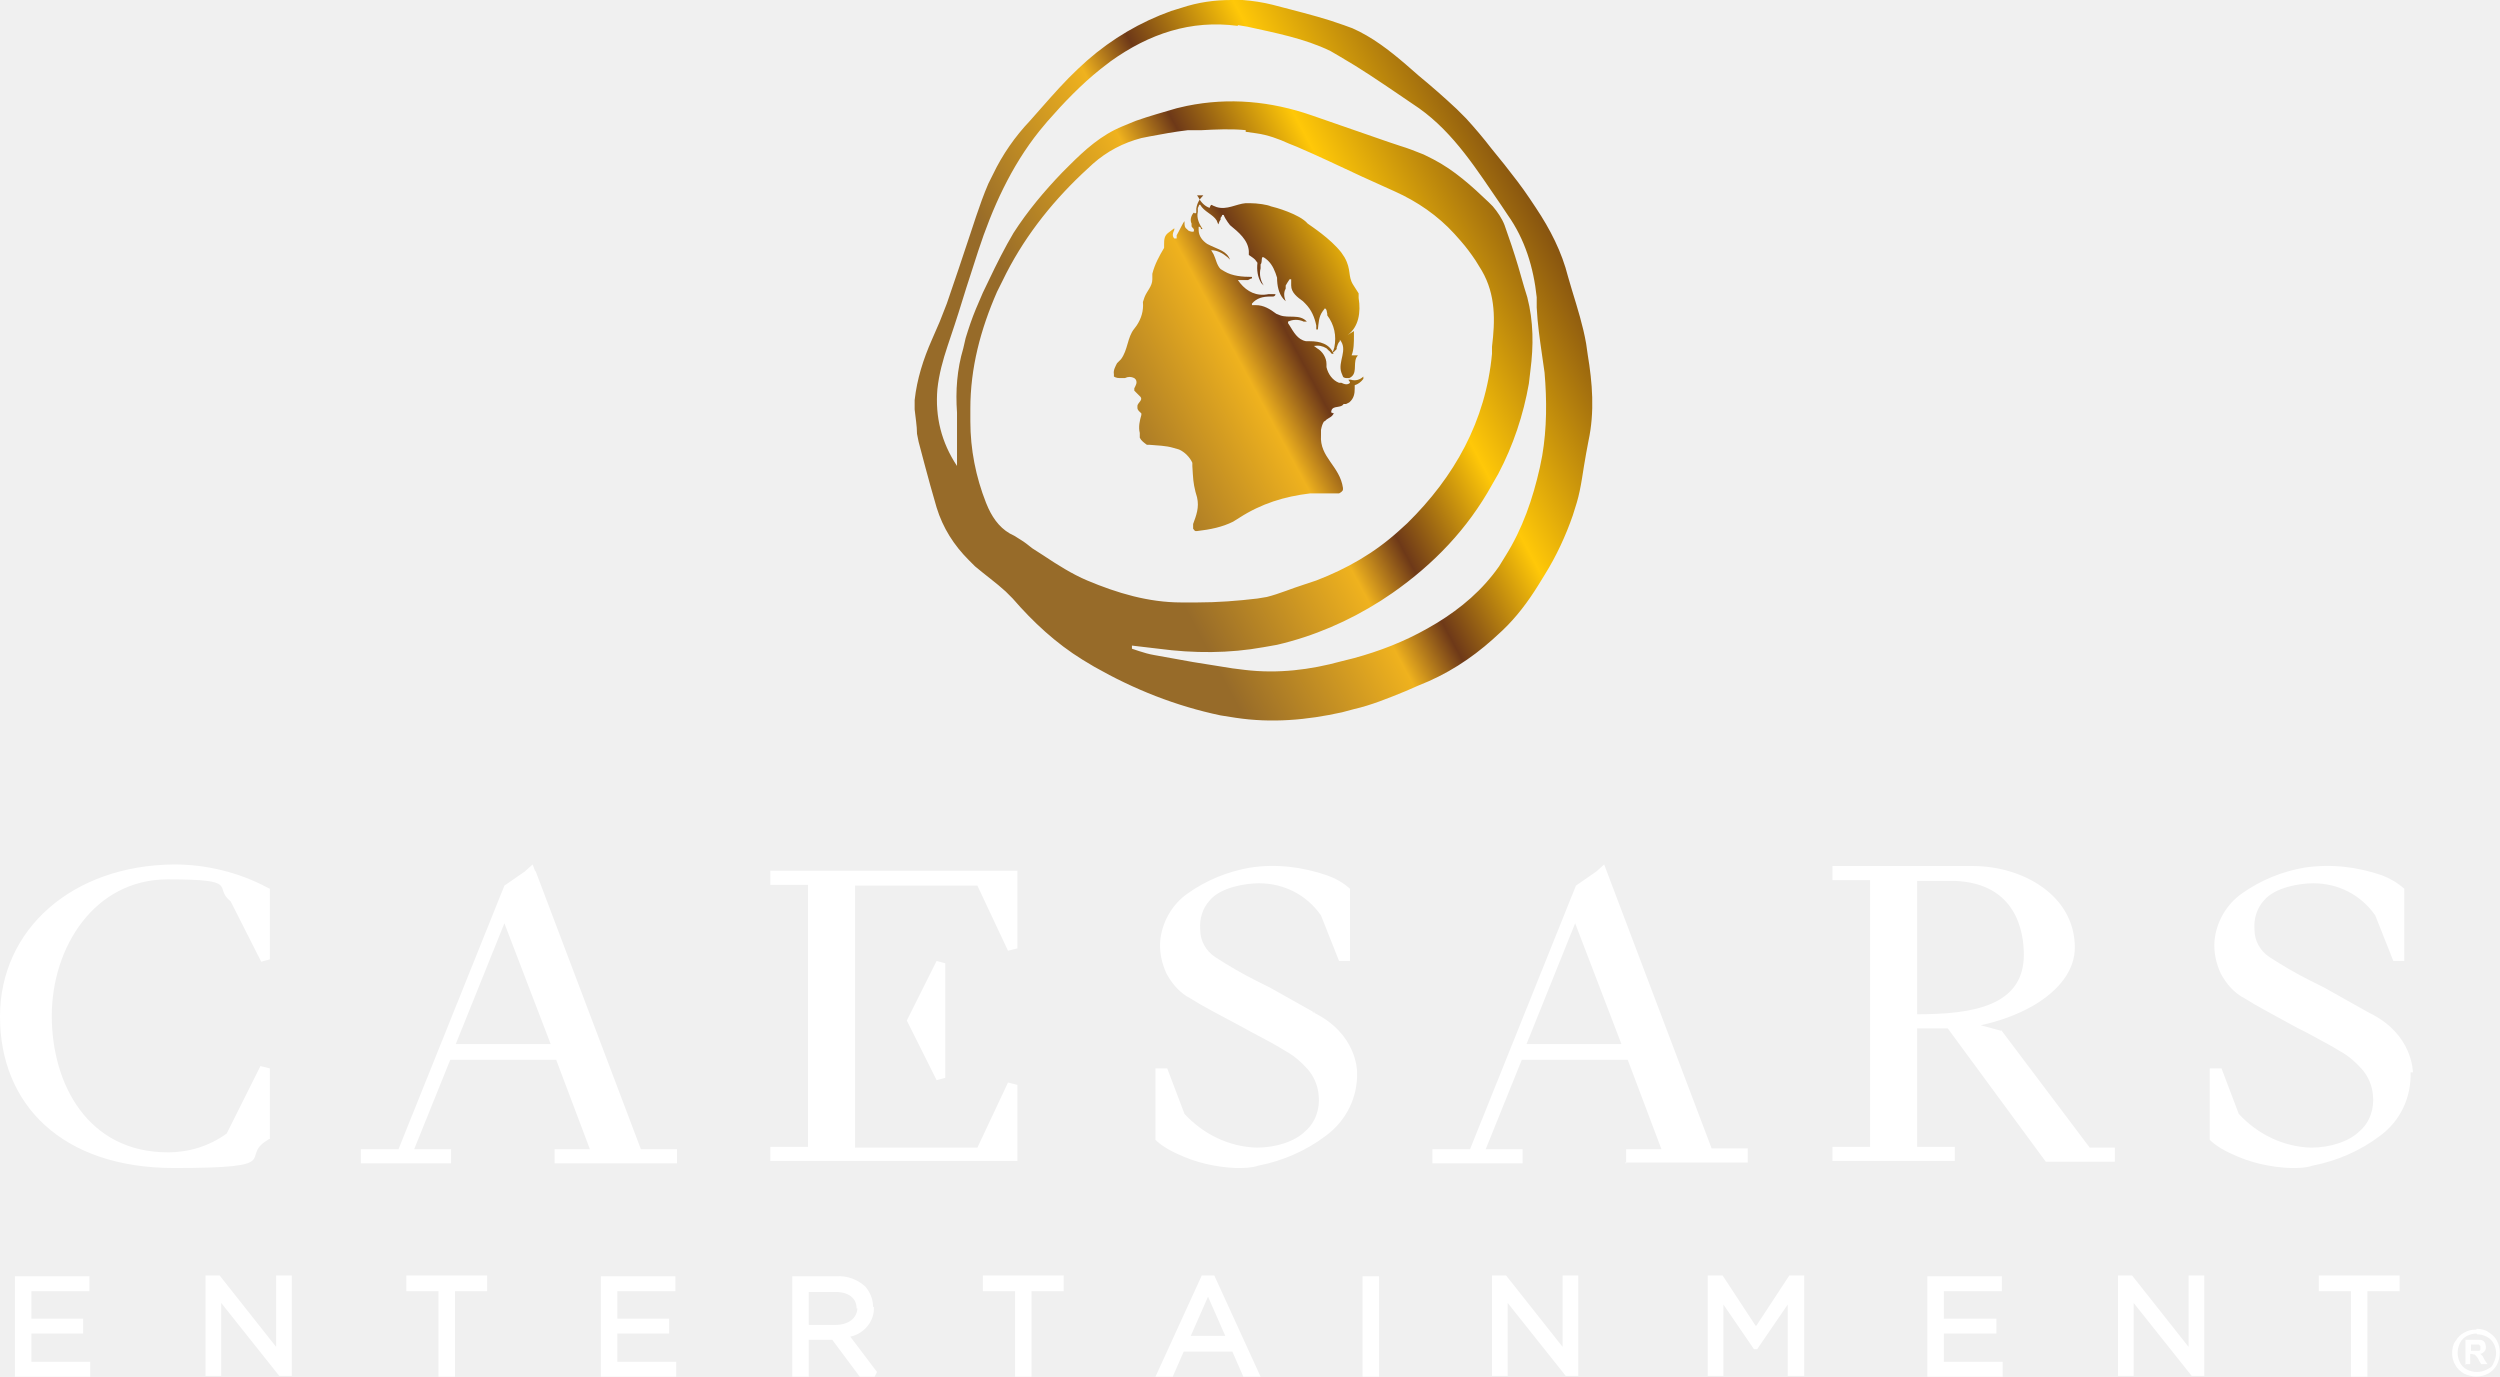
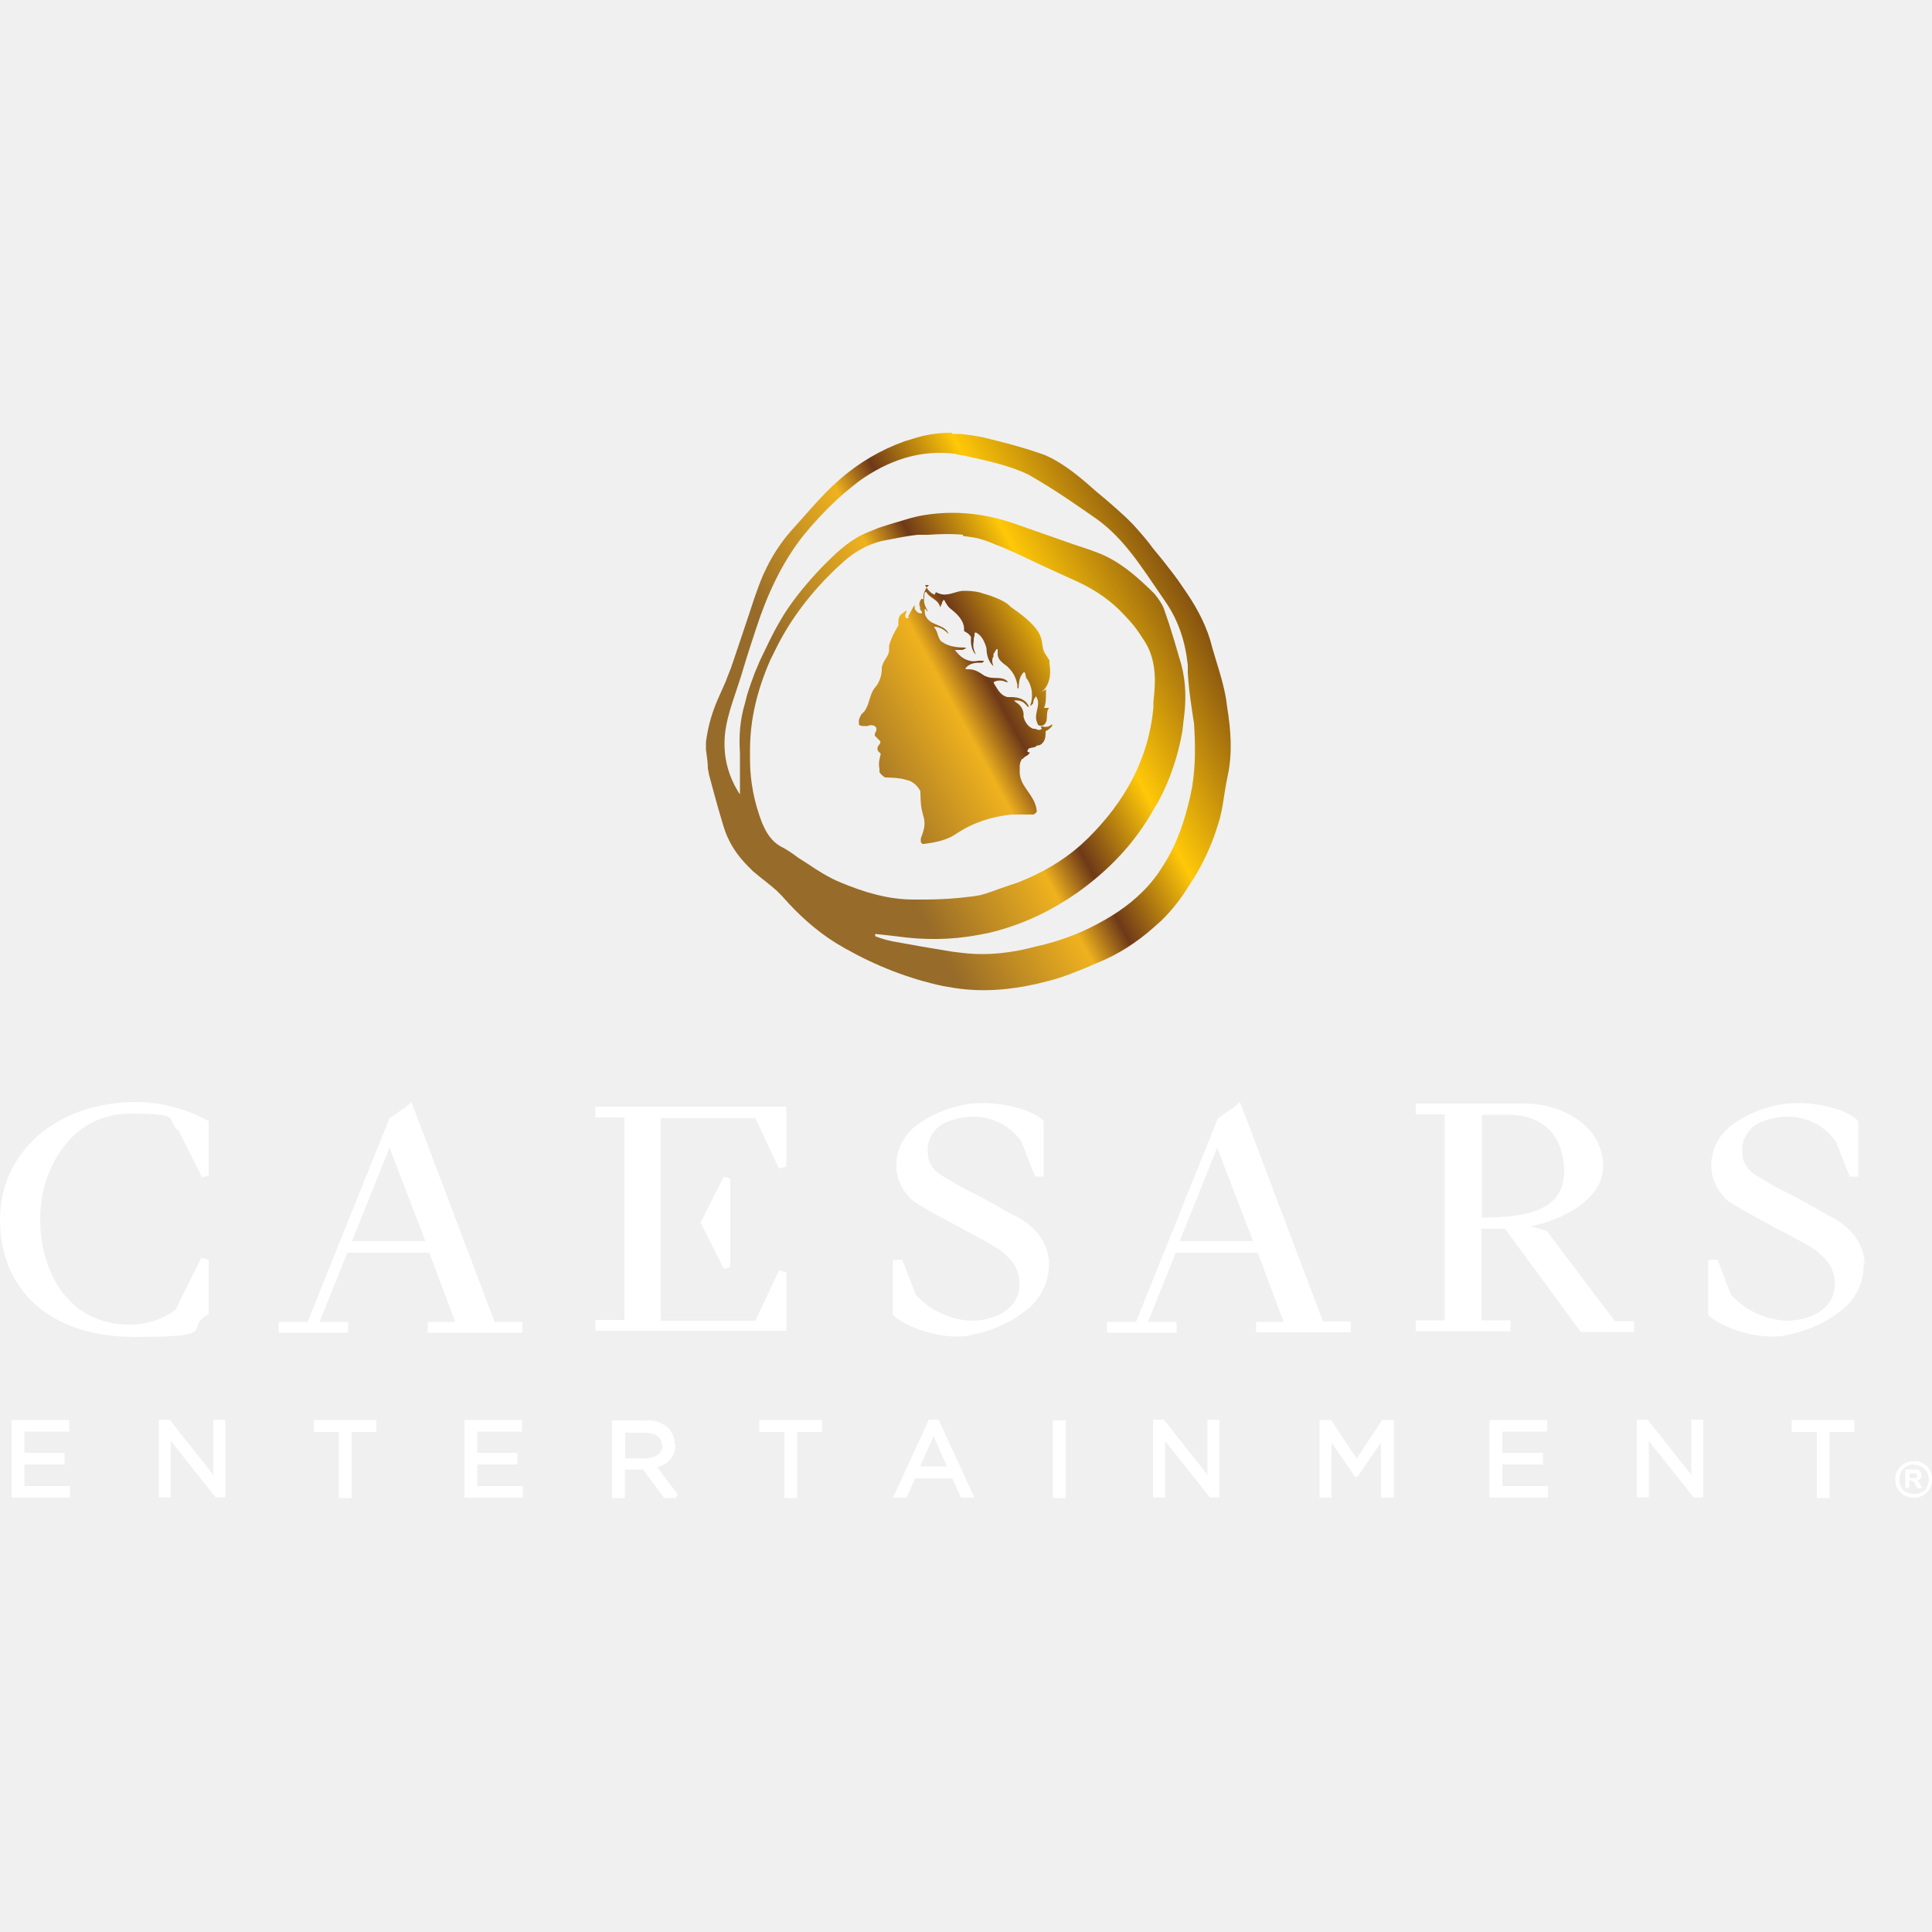
- <svg xmlns="http://www.w3.org/2000/svg" id="svg8" version="1.1" viewBox="0 0 318.7 175.5">
+ <svg xmlns="http://www.w3.org/2000/svg" id="svg8" version="1.1" viewBox="0 0 500 500">
  <defs>
    <style>
      .st0 {
        fill: url(#linear-gradient);
      }

      .st1 {
        fill: #fff;
      }
    </style>
-     <linearGradient id="linear-gradient" x1="-1207.2" y1="205.2" x2="-1193.6" y2="197.4" gradientTransform="translate(5452.8 -905.4) scale(4.4 4.7)" gradientUnits="userSpaceOnUse">
+     <linearGradient id="linear-gradient" x1="-1320.6" y1="301.1" x2="-1299.3" y2="313.4" gradientTransform="translate(6032 1620.2) scale(4.4 -4.7)" gradientUnits="userSpaceOnUse">
      <stop offset="0" stop-color="#976b29" />
      <stop offset=".3" stop-color="#efb21e" />
      <stop offset=".4" stop-color="#6e3918" />
      <stop offset=".6" stop-color="#ffc808" />
      <stop offset="1" stop-color="#643212" />
    </linearGradient>
  </defs>
  <g id="layer1">
    <g id="g930">
-       <path id="path912" class="st1" d="M129.7,138.3l-1.2-.3-3.9,8.3h-15.6v-33.4h15.6l3.9,8.3,1.2-.3v-9.9h-31.5v1.8h4.8v33.4h-4.8v1.8h31.5v-9.9.2ZM119.4,137.7l1.1-.3v-14.6l-1.1-.3-3.8,7.6,3.8,7.6ZM68.2,111l-.4.2h0l.4-.2-.3-.8-1,.9-2.6,1.8-13.5,33.6h-4.8v1.8h11.5v-1.8h-4.7l4.6-11.4h13.5l4.3,11.4h-4.5v1.8h15.6v-1.8h-4.6l-13.4-35.4h0ZM58.1,133.1l6.2-15.4,5.9,15.4h-12.1ZM207.2,148.2h15.6v-1.8h-4.6l-13.4-35.4-.4.2h0l.4-.2-.3-.8-1,.9-2.6,1.8-13.5,33.6h-4.8v1.8h11.5v-1.8h-4.7l4.6-11.4h13.5l4.3,11.4h-4.5v1.8h-.1ZM194.6,133.1l6.2-15.4,5.9,15.4h-12.1,0ZM255.1,131.4l-2.6-.7c2.3-.5,4.6-1.3,6.7-2.5,3.4-2,5.3-4.6,5.3-7.4,0-6.7-6.7-10.4-13-10.4h-17.9v1.8h4.8v34h-4.8v1.8h15.6v-1.8h-4.8v-15.1h3.9l12.5,17h8.8v-1.8h-3.2l-11.3-15h0ZM244.4,112.3h4.8c7.9.3,8.8,6.6,8.8,9.4,0,6.5-6.4,7.6-13.6,7.6v-16.9h0ZM167.6,129.1s-4.3-2.4-5.7-3.2l-1.8-.9c-1.8-.9-3.5-1.9-5.2-3-1.2-.8-1.9-2.1-1.9-3.5-.1-1.4.3-2.7,1.2-3.7,1.4-1.7,4.6-2.2,6.3-2.2,3.2,0,6.1,1.5,7.9,4.1l2.3,5.8h1.4v-9.2c-.9-.8-1.8-1.3-2.9-1.7-3.2-1.1-6.5-1.5-9.8-1-2.9.5-5.6,1.6-8,3.3-2,1.4-3.3,3.7-3.5,6.1-.1,1.4.2,2.8.8,4.1.7,1.3,1.7,2.5,3.1,3.2,1.4.9,3.5,2,6.7,3.7l.9.5c2.1,1.1,3.4,1.8,4.5,2.5,1.1.6,2,1.4,2.8,2.3.8.9,1.3,2.1,1.4,3.3.2,1.7-.4,3.5-1.7,4.6-1.3,1.3-3.7,2.1-6.2,2.1-3.5-.1-6.8-1.7-9.2-4.3l-2.2-5.8h-1.5v9.1l.2.2c.8.7,1.7,1.2,2.6,1.6,2.3,1.1,4.9,1.7,7.5,1.8,1,0,1.9,0,2.8-.3,3.1-.6,6.1-1.9,8.6-3.8,2.6-1.9,4.1-4.9,4-8.1,0-.2,0-5-5.7-7.7h.3ZM307.6,136.8c0-.2,0-5-5.6-7.7,0,0-4.3-2.4-5.7-3.2l-1.8-.9c-1.8-.9-3.5-1.9-5.2-3-1.2-.8-1.9-2.1-1.9-3.5-.1-1.4.3-2.7,1.2-3.7,1.4-1.7,4.6-2.2,6.3-2.2,3.2,0,6.1,1.5,7.9,4.1l2.3,5.8h1.4v-9.2c-.9-.8-1.8-1.3-2.8-1.7-3.2-1.1-6.5-1.5-9.9-1-2.9.5-5.6,1.6-8,3.3-2,1.4-3.3,3.7-3.5,6.1-.1,1.4.2,2.8.8,4.1.7,1.3,1.7,2.5,3.1,3.2,1.4.9,3.5,2,6.6,3.7l1,.5c2,1.1,3.4,1.8,4.5,2.5,1.1.6,2,1.4,2.8,2.3.8.9,1.3,2.1,1.4,3.3.2,1.7-.4,3.5-1.7,4.6-1.3,1.3-3.7,2.1-6.2,2.1-3.5-.1-6.8-1.7-9.2-4.3l-2.2-5.8h-1.5v9.1l.2.2c.8.7,1.7,1.2,2.6,1.6,2.3,1.1,4.9,1.7,7.5,1.8,1,0,1.9,0,2.8-.3,3.1-.6,6.1-1.9,8.6-3.8,2.6-1.9,4-4.9,3.9-8.1h.3ZM34.4,145.3v-9.1l-1.2-.3-4.3,8.6c-2.2,1.6-4.8,2.4-7.5,2.4-10.2,0-14.8-8.7-14.8-17.4s5.4-17.4,14.8-17.4,5.7,1,8,2.8l3.9,7.7,1.1-.3v-9l-.4-.2c-3.6-1.9-7.7-2.9-11.8-2.9-12.9.1-22.2,8.2-22.2,19.4s7.9,19.3,22.2,19.3,8.3-1.3,11.8-3.5l.3-.2h.1ZM4,170h6.6v-1.9h-6.6v-3.5h7.4v-1.9H1.9v12.8h9.6v-1.9h-7.5v-3.6h0ZM35.2,171.7l-7.2-9.1h-1.8v12.8h2v-9.3l7.4,9.3h1.6v-12.8h-2v9.1ZM51.8,164.6h4.1v10.9h2.1v-10.9h4.1v-2h-10.3s0,2,0,2ZM78.7,170h6.6v-1.9h-6.6v-3.5h7.4v-1.9h-9.5v12.8h9.6v-1.9h-7.5v-3.6h0ZM111.3,166.6c0-1-.4-1.9-1-2.6-1-.9-2.3-1.4-3.7-1.3h-5.6v12.8h2.1v-4.7h3l3.5,4.7h1.9l.3-.6-3.4-4.5c1.8-.4,3.1-2,3-3.8h-.1ZM109.3,166.7c0,1.3-1.1,2.2-2.8,2.2h-3.4v-4.2h3.4c1.7,0,2.7.8,2.7,2.1h.1ZM125.3,164.6h4.1v10.9h2.1v-10.9h4.1v-2h-10.3v2h0ZM153.2,162.6l-5.9,12.9h2.2l1.4-3.2h6.2l1.4,3.2h2.2l-5.9-12.9h-1.7.1ZM156.3,170.3h-4.5l2.2-5,2.2,5h.1ZM173.7,162.7h2.1v12.8h-2.1v-12.8ZM199.2,171.7l-7.2-9.1h-1.8v12.8h2v-9.3l7.4,9.3h1.6v-12.8h-2v9.1ZM223.8,169l-4.2-6.4h-1.9v12.8h2v-9.1l3.9,5.7h.4l3.9-5.7v9.1h2.1v-12.8h-1.9l-4.2,6.4h-.1ZM247.8,170h6.7v-1.9h-6.7v-3.5h7.4v-1.9h-9.5v12.8h9.6v-1.9h-7.5v-3.6h0ZM279,171.7l-7.2-9.1h-1.8v12.8h2v-9.3l7.4,9.3h1.6v-12.8h-2v9.1ZM295.6,164.6h4.1v10.9h2.1v-10.9h4.1v-2h-10.3v2h0ZM315.7,169.4c.5,0,1.1.1,1.5.4.5.3.9.7,1.1,1.1.5.9.5,2.1,0,3.1-.3.5-.7.9-1.1,1.1-.9.5-2.1.5-3.1,0-.5-.3-.9-.7-1.1-1.1-.3-.5-.4-1-.4-1.5s.1-1.1.4-1.5c.3-.5.7-.9,1.1-1.1.5-.3,1-.4,1.5-.4h.1ZM315.7,170c-.4,0-.8.1-1.2.3-.4.2-.7.5-.9.9-.4.8-.4,1.7,0,2.5.2.4.5.7.9.9.8.4,1.7.4,2.5,0s.7-.5.9-.9c.2-.4.3-.8.3-1.2s-.1-.9-.3-1.2c-.2-.4-.5-.7-.9-.9s-.8-.3-1.2-.3h0ZM314.3,174v-3.2h1.7c.2,0,.4,0,.5.1.1,0,.2.2.3.3,0,.1.1.3.1.5s0,.4-.2.6c-.2.2-.4.3-.6.3,0,0,.2,0,.2.1l.2.2.2.4.4.6h-.8l-.3-.5c-.1-.3-.3-.5-.5-.7-.1,0-.3-.1-.4-.1h-.2v1.3h-.7,0ZM315,172.2h1s.2,0,.2-.2v-.4s-.1-.1-.2-.2h-1v.9h0Z" />
-       <path id="rings-181" class="st0" d="M157.1,0h1.3c1.3.1,2.6.3,3.8.6h0l2.3.6c2.3.6,4.6,1.2,6.8,2h0l1.1.4c2.5,1.1,4.7,2.8,6.8,4.6h0l1.6,1.4c1.7,1.4,3.3,2.8,4.9,4.3h0l1.2,1.2c1.1,1.2,2.2,2.5,3.2,3.8h0l1.7,2.1c1.1,1.4,2.2,2.8,3.2,4.3h0l.8,1.2c1.8,2.7,3.3,5.6,4.1,8.8h0l.5,1.7c.7,2.3,1.4,4.5,1.8,6.8h0l.2,1.4c.6,3.6.9,7.3.1,11h0l-.3,1.6c-.4,2.1-.6,4.3-1.2,6.3h0l-.5,1.6c-.9,2.6-2.1,5.2-3.6,7.6h0l-.8,1.3c-1.3,2.1-2.8,4.1-4.6,5.8h0l-1.2,1.1c-2.8,2.5-5.9,4.5-9.5,5.9h0l-1.6.7c-2.2.9-4.4,1.8-6.6,2.3h0l-1.5.4c-4.5,1-9,1.4-13.6.7h0l-1.9-.3c-5.7-1.2-11-3.3-16.1-6.2h0l-1.5-.9c-3.4-2.1-6.3-4.8-8.9-7.8h0l-.9-.9c-1.2-1.1-2.6-2.1-3.9-3.2h0l-.8-.8c-1.9-1.9-3.3-4.1-4.1-6.7h0l-.8-2.8c-.5-1.8-1-3.7-1.5-5.6h0l-.2-1c0-1-.2-2.1-.3-3.1h0v-1.2c.3-2.7,1.1-5.2,2.2-7.7h0l1-2.3c.3-.8.6-1.5.9-2.3l1.6-4.7.7-2.1c1-2.9,1.8-5.7,3-8.5h0l.6-1.2c1.2-2.5,2.8-4.8,4.7-6.8h0l1.5-1.7c1.5-1.7,3-3.4,4.6-4.9h0l1.2-1.1c3.2-2.8,6.8-4.9,10.7-6.3h0l1.3-.4c2.1-.7,4.2-1,6.4-1h.1ZM157.8,3.3c-6-.8-11.3,1-16.2,4.5h0l-1.3,1c-2.5,2-4.7,4.3-6.8,6.7h0l-1,1.2c-3.6,4.5-6,9.8-7.8,15.3h0l-1,3.1c-.7,2.1-1.3,4.2-2,6.3h0l-.9,2.7c-.6,1.8-1.1,3.6-1.3,5.5-.3,3.5.5,6.8,2.5,9.8h0v-5.4h0v-1.4c-.2-2.8,0-5.5.8-8.2h0l.3-1.3c.4-1.3.8-2.5,1.3-3.7h0l.9-2.1c1-2.1,2-4.2,3.1-6.2h0l.8-1.4c1.8-2.8,3.9-5.3,6.2-7.7h0l.9-.9c2-2,4.1-3.9,6.8-5h0l1.7-.7c1.7-.6,3.5-1.1,5.2-1.6h0l1.3-.3c5.4-1.1,10.7-.6,15.9,1.2h0l4.9,1.7h0l4.9,1.7,1.5.5c1,.3,2,.7,3,1.1h0l1.2.6c2.7,1.4,4.9,3.4,7.1,5.5h0l.5.5c.6.7,1.2,1.6,1.5,2.4h0l.9,2.6c.6,1.8,1.1,3.5,1.6,5.3h0l.4,1.3c.8,3.1.8,6.2.4,9.3h0l-.2,1.7c-.7,4-2,7.9-3.9,11.5h0l-.8,1.4c-3.1,5.6-7.4,10.1-12.7,13.8h0l-1.5,1c-4.1,2.6-8.5,4.5-13.2,5.6h0l-1.7.3c-4.4.8-8.9.8-13.4.2h0l-1.7-.2h0l-1.7-.2v.2h0v.2l.9.3c.6.2,1.3.4,1.9.5h0l5,.9h0l5,.8,1.6.2c4.2.5,8.3,0,12.3-1.1h0l1.6-.4c3.3-.9,6.4-2.1,9.4-3.8h0l1.2-.7c3.1-1.9,5.8-4.2,7.9-7.2h0l.8-1.3c2.2-3.5,3.5-7.3,4.4-11.3h0l.3-1.5c.6-3.5.6-7.1.3-10.6h0l-.3-2.1c-.3-2.1-.6-4.1-.7-6.2h0v-1.3c-.4-3.8-1.5-7.4-3.7-10.5h0l-.8-1.2c-3.1-4.5-6-9.2-10.5-12.4h0l-2.5-1.7c-2.5-1.7-5-3.4-7.6-4.9h0l-1.2-.7c-3.3-1.6-7-2.3-10.6-3.1h0l-1.2-.2h0ZM158.9,16.6c-1.9-.2-3.9-.1-5.8,0h-1.7c-1.7.2-3.3.5-4.9.8h0l-1,.2c-2.3.6-4.4,1.7-6.2,3.3h0l-1.4,1.3c-4.1,3.9-7.6,8.4-10.1,13.6h0l-.7,1.4c-2.1,4.8-3.4,9.7-3.4,14.9h0v1.6c0,3.6.7,7.1,2,10.4h0l.3.7c.7,1.5,1.7,2.8,3.3,3.5h0l.8.5c.5.3,1,.7,1.5,1.1h0l1.4.9c1.8,1.2,3.7,2.4,5.6,3.2,3.8,1.6,7.8,2.8,12,2.8h2c2.6,0,5.2-.2,7.7-.5h0l1.2-.2c1.6-.4,3.2-1.1,4.8-1.6h0l1.5-.5c3.9-1.5,7.4-3.5,10.5-6.3h0l1.1-1c6-5.9,10-13,10.8-21.6h0v-.9c.4-3.3.5-6.6-1.3-9.7h0l-.8-1.3c-.6-.9-1.2-1.7-1.9-2.5h0l-.8-.9c-2.1-2.3-4.7-4.1-7.6-5.4h0l-4.2-1.9c-2.8-1.3-5.5-2.6-8.3-3.8h0l-1-.4c-1.3-.6-2.7-1.1-4.1-1.3h0l-1.4-.2v-.2ZM152.6,24.9l.2.3c.3.6.8,1.1,1.4,1.3h0c.1-.3.2-.5.4-.3h0l.5.2c1.3.4,2.5-.4,3.7-.5h.5c1,0,2.3.2,2.7.4h0c.5.1,3.7,1,4.7,2.2h0c.4.3,2.9,1.9,4.3,3.7h0l.4.6c.9,1.6.4,2.4,1.1,3.5h0l.7,1.1v.6c.3,1.8,0,3.7-1.4,4.7h0l.8-.5v.6c0,.8,0,1.8-.3,2.5h.3c.2,0,.3,0,.5,0h0l-.2.3c-.4.9.2,2.1-.9,2.6h-.2c-.2,0-.5,0-.6-.2h0l-.2-.5c-.5-1.4.9-2.9-.2-4.2h0v.2c-.3.3-.3.6-.4.8h0v.2c-.2.2-.3.3-.4.4h0s-.1,0-.1,0h0l.2-.6c.3-1.5,0-2.9-.9-4.1h0v-.2c-.1-.3,0-.5-.3-.7h0l-.3.4c-.5.7-.5,1.5-.6,2.3h-.2v-.5c-.2-1-.6-2-1.4-2.8h0l-.3-.3c-.7-.5-1.5-1.1-1.5-2h0v-.8h-.2c-.2.3-.4.6-.5.8h0v.4c-.3.5-.2,1.1,0,1.6h0l-.3-.3c-.6-.7-.8-1.7-.8-2.7h0l-.2-.6c-.3-.8-.7-1.5-1.5-2h-.2c-.1.3,0,.7-.2.9h0v.5c-.2.8,0,1.6.4,2.2h0c0,0-.3-.3-.3-.3-.5-.8-.6-1.7-.5-2.6h0l-.3-.4c-.2-.2-.5-.4-.8-.6h0v-.5c-.1-1.4-1.3-2.4-2.4-3.3h0l-.3-.4c-.2-.3-.4-.6-.5-.9h-.2c0,.2-.2.3-.2.4h0v.2c-.2.2-.2.5-.3.6h0l-.2-.5c-.5-.8-1.6-1.1-2.1-2h-.1c-.1.1-.1.3-.2.4h0v.5c-.2.8.2,1.6.6,2.2h-.2c0-.2-.1-.3-.3-.3h0v.4c0,.8.5,1.4,1.1,1.8h0l.4.2c1,.5,2.1.7,2.5,1.8h0l-.3-.3c-.6-.5-1.3-.9-2.1-.9h0l.3.5c.3.6.4,1.4.9,1.9h0l.5.3c1,.6,2.3.7,3.5.7h0v.2h-.1c0,0-.4.2-.4.2h-1.3l.3.4c.9,1.1,2.1,1.7,3.6,1.4h.2c.2,0,.5,0,.7,0h0c0,.2-.2.3-.3.3h-.4c-.9,0-1.7.2-2.3.9h0v.2h.5c1,0,1.8.5,2.6,1.1h0l.5.2c1.1.4,2.5-.2,3.4.8h-.4c-.6-.3-1.4-.3-2,0h0v.2h0l.2.3c.5.8,1,1.8,2.1,2h.5c1.2,0,2.5.3,3,1.6h-.2c-.1,0-.2-.3-.4-.4h0l-.3-.3c-.5-.3-1-.4-1.6-.3h0c0,0,.4.3.4.3.7.4,1.2,1.2,1.2,2h0v.4c.2.9.8,1.7,1.6,2h.3c.4.2.8.3,1.1,0h0c0-.2-.2-.3-.2-.4h.3c.6.2,1.2,0,1.6-.4h0v.3c-.3.4-.7.7-1.1.8h0v.4c0,.7-.1,1.3-.7,1.8h0l-.4.2h0c0,0-.2,0-.2,0h-.1l-.2.2c-.5.3-1.4,0-1.4.9h.1c0,0,.2.2.3,0h0l-.2.3c-.3.4-.7.4-1,.8h-.1c-.2.3-.3.6-.4,1.1h0v.7c-.2,2.8,2.4,3.9,2.8,6.7h0v.2c0,.2-.3.4-.5.5h-3.7c-3.3.4-6.2,1.3-9,3.1h0l-.8.5c-1.4.7-2.9,1-4.6,1.2h-.2c-.1,0-.2-.2-.3-.3h0v-.6c.4-1.1.8-2.1.5-3.4h0l-.2-.7c-.3-1.2-.3-1.7-.4-3.3h0v-.4c-.3-.7-1-1.4-1.7-1.7h0l-.7-.2c-1-.3-2-.3-3.1-.4h-.3c-.4-.3-.7-.5-.9-.9h0v-.6c-.2-.8,0-1.6.2-2.3h0v-.2c-.2-.2-.5-.4-.5-.7h0v-.3c.1-.4.7-.7.4-1.1h0l-.8-.8v-.3c.2-.4.4-.7.2-1.1h0l-.2-.2c-.4-.2-.8-.2-1.2,0h-.4c-.4,0-.7,0-1-.2h0v-.3c-.1-.5.2-1,.4-1.4h0l.5-.5c.9-1.2.8-2.8,1.7-3.9h0l.3-.4c.6-.9.9-1.9.8-3h0l.2-.6c.3-.8,1-1.4,1-2.3h0v-.7c.3-1.2.9-2.3,1.5-3.3h0v-.4c0-.6,0-1.1.5-1.5h0l.8-.6v.2c-.2.4-.3.8,0,1.1h.3v-.4c.4-.7.8-1.6,1-1.8h0v.2c0,.3,0,.6.3.8h0l.2.2c.2.1.5.2.7.1h0v-.2c0-.2-.3-.3-.3-.5h0v-.3c-.2-.4-.1-.9.2-1.3h0c0-.1.2-.1.2,0h0s.2,0,.2-.1h0v-.5c.1-.7.4-1.2.9-1.7h-.8Z" />
+       <path id="path912" class="st1" d="M203.5,329.3l-1.9-.5-6.1,13h-24.5v-52.4h24.5l6.1,13,1.9-.5v-15.5h-49.4v2.8h7.5v52.4h-7.5v2.8h49.4v-15.5.3h0ZM187.3,328.4l1.7-.5v-22.9l-1.7-.5-6,11.9,6,11.9ZM107,286.5l-.6.3h0l.6-.3-.5-1.3-1.6,1.4-4.1,2.8-21.2,52.7h-7.5v2.8h18v-2.8h-7.4l7.2-17.9h21.2l6.7,17.9h-7.1v2.8h24.5v-2.8h-7.2l-21-55.5h0l-.2-.2ZM91.1,321.2l9.7-24.2,9.3,24.2h-19ZM325.1,344.8h24.5v-2.8h-7.2l-21-55.5-.6.3h0l.6-.3-.5-1.3-1.6,1.4-4.1,2.8-21.2,52.7h-7.5v2.8h18v-2.8h-7.4l7.2-17.9h21.2l6.7,17.9h-7.1v2.8h-.2v-.2ZM305.3,321.2l9.7-24.2,9.3,24.2h-19,0ZM400.2,318.5l-4.1-1.1c3.6-.8,7.2-2,10.5-3.9,5.3-3.1,8.3-7.2,8.3-11.6,0-10.5-10.5-16.3-20.4-16.3h-28.1v2.8h7.5v53.3h-7.5v2.8h24.5v-2.8h-7.5v-23.7h6.1l19.6,26.7h13.8v-2.8h-5l-17.7-23.5h0v.2ZM383.5,288.5h7.5c12.4.5,13.8,10.4,13.8,14.7,0,10.2-10,11.9-21.3,11.9v-26.5h0v-.2ZM263,314.9s-6.7-3.8-8.9-5l-2.8-1.4c-2.8-1.4-5.5-3-8.2-4.7-1.9-1.3-3-3.3-3-5.5-.2-2.2.5-4.2,1.9-5.8,2.2-2.7,7.2-3.5,9.9-3.5,5,0,9.6,2.4,12.4,6.4l3.6,9.1h2.2v-14.4c-1.4-1.3-2.8-2-4.6-2.7-5-1.7-10.2-2.4-15.4-1.6-4.6.8-8.8,2.5-12.6,5.2-3.1,2.2-5.2,5.8-5.5,9.6-.2,2.2.3,4.4,1.3,6.4,1.1,2,2.7,3.9,4.9,5,2.2,1.4,5.5,3.1,10.5,5.8l1.4.8c3.3,1.7,5.3,2.8,7.1,3.9,1.7.9,3.1,2.2,4.4,3.6,1.3,1.4,2,3.3,2.2,5.2.3,2.7-.6,5.5-2.7,7.2-2,2-5.8,3.3-9.7,3.3-5.5-.2-10.7-2.7-14.4-6.7l-3.5-9.1h-2.4v14.3l.3.3c1.3,1.1,2.7,1.9,4.1,2.5,3.6,1.7,7.7,2.7,11.8,2.8,1.6,0,3,0,4.4-.5,4.9-.9,9.6-3,13.5-6,4.1-3,6.4-7.7,6.3-12.7,0-.3,0-7.8-8.9-12.1h.5v.2ZM482.6,327c0-.3,0-7.8-8.8-12.1,0,0-6.7-3.8-8.9-5l-2.8-1.4c-2.8-1.4-5.5-3-8.2-4.7-1.9-1.3-3-3.3-3-5.5-.2-2.2.5-4.2,1.9-5.8,2.2-2.7,7.2-3.5,9.9-3.5,5,0,9.6,2.4,12.4,6.4l3.6,9.1h2.2v-14.4c-1.4-1.3-2.8-2-4.4-2.7-5-1.7-10.2-2.4-15.5-1.6-4.6.8-8.8,2.5-12.6,5.2-3.1,2.2-5.2,5.8-5.5,9.6-.2,2.2.3,4.4,1.3,6.4,1.1,2,2.7,3.9,4.9,5,2.2,1.4,5.5,3.1,10.4,5.8l1.6.8c3.1,1.7,5.3,2.8,7.1,3.9,1.7.9,3.1,2.2,4.4,3.6,1.3,1.4,2,3.3,2.2,5.2.3,2.7-.6,5.5-2.7,7.2-2,2-5.8,3.3-9.7,3.3-5.5-.2-10.7-2.7-14.4-6.7l-3.5-9.1h-2.4v14.3l.3.3c1.3,1.1,2.7,1.9,4.1,2.5,3.6,1.7,7.7,2.7,11.8,2.8,1.6,0,3,0,4.4-.5,4.9-.9,9.6-3,13.5-6,4.1-3,6.3-7.7,6.1-12.7h.5v.2ZM54,340.3v-14.3l-1.9-.5-6.7,13.5c-3.5,2.5-7.5,3.8-11.8,3.8-16,0-23.2-13.7-23.2-27.3s8.5-27.3,23.2-27.3,8.9,1.6,12.6,4.4l6.1,12.1,1.7-.5v-14.1l-.6-.3c-5.6-3-12.1-4.6-18.5-4.6C14.6,285.4,0,298.1,0,315.7s12.4,30.3,34.8,30.3,13-2,18.5-5.5l.5-.3h.2v.2ZM6.3,379h10.4v-3H6.3v-5.5h11.6v-3H3v20.1h15.1v-3H6.3v-5.6h0ZM55.2,381.7l-11.3-14.3h-2.8v20.1h3.1v-14.6l11.6,14.6h2.5v-20.1h-3.1v14.3ZM81.3,370.6h6.4v17.1h3.3v-17.1h6.4v-3.1h-16.2s0,3.1,0,3.1ZM123.5,379h10.4v-3h-10.4v-5.5h11.6v-3h-14.9v20.1h15.1v-3h-11.8v-5.6h0ZM174.6,373.7c0-1.6-.6-3-1.6-4.1-1.6-1.4-3.6-2.2-5.8-2h-8.8v20.1h3.3v-7.4h4.7l5.5,7.4h3l.5-.9-5.3-7.1c2.8-.6,4.9-3.1,4.7-6h-.2ZM171.5,373.9c0,2-1.7,3.5-4.4,3.5h-5.3v-6.6h5.3c2.7,0,4.2,1.3,4.2,3.3h.2v-.2ZM196.6,370.6h6.4v17.1h3.3v-17.1h6.4v-3.1h-16.2v3.1h0ZM240.4,367.4l-9.3,20.2h3.5l2.2-5h9.7l2.2,5h3.5l-9.3-20.2h-2.7.2ZM245.2,379.5h-7.1l3.5-7.8,3.5,7.8h.2ZM272.5,367.6h3.3v20.1h-3.3v-20.1ZM312.5,381.7l-11.3-14.3h-2.8v20.1h3.1v-14.6l11.6,14.6h2.5v-20.1h-3.1v14.3ZM351.1,377.5l-6.6-10h-3v20.1h3.1v-14.3l6.1,8.9h.6l6.1-8.9v14.3h3.3v-20.1h-3l-6.6,10h-.2ZM388.8,379h10.5v-3h-10.5v-5.5h11.6v-3h-14.9v20.1h15.1v-3h-11.8v-5.6h0ZM437.7,381.7l-11.3-14.3h-2.8v20.1h3.1v-14.6l11.6,14.6h2.5v-20.1h-3.1v14.3ZM463.8,370.6h6.4v17.1h3.3v-17.1h6.4v-3.1h-16.2v3.1h0ZM495.3,378.1c.8,0,1.7.2,2.4.6.8.5,1.4,1.1,1.7,1.7.8,1.4.8,3.3,0,4.9-.5.8-1.1,1.4-1.7,1.7-1.4.8-3.3.8-4.9,0-.8-.5-1.4-1.1-1.7-1.7-.5-.8-.6-1.6-.6-2.4s.2-1.7.6-2.4c.5-.8,1.1-1.4,1.7-1.7.8-.5,1.6-.6,2.4-.6h.2v-.2ZM495.3,379c-.6,0-1.3.2-1.9.5-.6.3-1.1.8-1.4,1.4-.6,1.3-.6,2.7,0,3.9.3.6.8,1.1,1.4,1.4,1.3.6,2.7.6,3.9,0s1.1-.8,1.4-1.4c.3-.6.5-1.3.5-1.9s-.2-1.4-.5-1.9c-.3-.6-.8-1.1-1.4-1.4s-1.3-.5-1.9-.5h0l-.2-.2ZM493.1,385.3v-5h2.7c.3,0,.6,0,.8.2.2,0,.3.3.5.5,0,.2.2.5.2.8s0,.6-.3.9c-.3.3-.6.5-.9.5,0,0,.3,0,.3.2l.3.3.3.6.6.9h-1.3l-.5-.8c-.2-.5-.5-.8-.8-1.1-.2,0-.5-.2-.6-.2h-.3v2h-1.1l.2.2ZM494.2,382.5h1.6s.3,0,.3-.3v-.6s-.2-.2-.3-.3h-1.6v1.4h0v-.2Z" />
+       <path id="rings-181" class="st0" d="M246.5,112.3h2c2,.2,4.1.5,6,.9h0l3.6.9c3.6.9,7.2,1.9,10.7,3.1h0l1.7.6c3.9,1.7,7.4,4.4,10.7,7.2h0l2.5,2.2c2.7,2.2,5.2,4.4,7.7,6.7h0l1.9,1.9c1.7,1.9,3.5,3.9,5,6h0l2.7,3.3c1.7,2.2,3.5,4.4,5,6.7h0l1.3,1.9c2.8,4.2,5.2,8.8,6.4,13.8h0l.8,2.7c1.1,3.6,2.2,7.1,2.8,10.7h0l.3,2.2c.9,5.6,1.4,11.5.2,17.3h0l-.5,2.5c-.6,3.3-.9,6.7-1.9,9.9h0l-.8,2.5c-1.4,4.1-3.3,8.2-5.6,11.9h0l-1.3,2c-2,3.3-4.4,6.4-7.2,9.1h0l-1.9,1.7c-4.4,3.9-9.3,7.1-14.9,9.3h0l-2.5,1.1c-3.5,1.4-6.9,2.8-10.4,3.6h0l-2.4.6c-7.1,1.6-14.1,2.2-21.3,1.1h0l-3-.5c-8.9-1.9-17.3-5.2-25.3-9.7h0l-2.4-1.4c-5.3-3.3-9.9-7.5-14-12.2h0l-1.4-1.4c-1.9-1.7-4.1-3.3-6.1-5h0l-1.3-1.3c-3-3-5.2-6.4-6.4-10.5h0l-1.3-4.4c-.8-2.8-1.6-5.8-2.4-8.8h0l-.3-1.6c0-1.6-.3-3.3-.5-4.9h0v-1.9c.5-4.2,1.7-8.2,3.5-12.1h0l1.6-3.6c.5-1.3.9-2.4,1.4-3.6l2.5-7.4,1.1-3.3c1.6-4.6,2.8-8.9,4.7-13.3h0l.9-1.9c1.9-3.9,4.4-7.5,7.4-10.7h0l2.4-2.7c2.4-2.7,4.7-5.3,7.2-7.7h0l1.9-1.7c5-4.4,10.7-7.7,16.8-9.9h0l2-.6c3.3-1.1,6.6-1.6,10-1.6,0,0,.2,0,.2,0ZM247.6,117.5c-9.4-1.3-17.7,1.6-25.4,7.1h0l-2,1.6c-3.9,3.1-7.4,6.7-10.7,10.5h0l-1.6,1.9c-5.6,7.1-9.4,15.4-12.2,24h0l-1.6,4.9c-1.1,3.3-2,6.6-3.1,9.9h0l-1.4,4.2c-.9,2.8-1.7,5.6-2,8.6-.5,5.5.8,10.7,3.9,15.4h0v-8.5h0v-2.2c-.3-4.4,0-8.6,1.3-12.9h0l.5-2c.6-2,1.3-3.9,2-5.8h0l1.4-3.3c1.6-3.3,3.1-6.6,4.9-9.7h0l1.3-2.2c2.8-4.4,6.1-8.3,9.7-12.1h0l1.4-1.4c3.1-3.1,6.4-6.1,10.7-7.8h0l2.7-1.1c2.7-.9,5.5-1.7,8.2-2.5h0l2-.5c8.5-1.7,16.8-.9,24.9,1.9h0l7.7,2.7h0l7.7,2.7,2.4.8c1.6.5,3.1,1.1,4.7,1.7h0l1.9.9c4.2,2.2,7.7,5.3,11.1,8.6h0l.8.8c.9,1.1,1.9,2.5,2.4,3.8h0l1.4,4.1c.9,2.8,1.7,5.5,2.5,8.3h0l.6,2c1.3,4.9,1.3,9.7.6,14.6h0l-.3,2.7c-1.1,6.3-3.1,12.4-6.1,18h0l-1.3,2.2c-4.9,8.8-11.6,15.8-19.9,21.7h0l-2.4,1.6c-6.4,4.1-13.3,7.1-20.7,8.8h0l-2.7.5c-6.9,1.3-14,1.3-21,.3h0l-2.7-.3h0l-2.7-.3v.3h0v.3l1.4.5c.9.3,2,.6,3,.8h0l7.8,1.4h0l7.8,1.3,2.5.3c6.6.8,13,0,19.3-1.7h0l2.5-.6c5.2-1.4,10-3.3,14.7-6h0l1.9-1.1c4.9-3,9.1-6.6,12.4-11.3h0l1.3-2c3.5-5.5,5.5-11.5,6.9-17.7h0l.5-2.4c.9-5.5.9-11.1.5-16.6h0l-.5-3.3c-.5-3.3-.9-6.4-1.1-9.7h0v-2c-.6-6-2.4-11.6-5.8-16.5h0l-1.3-1.9c-4.9-7.1-9.4-14.4-16.5-19.5h0l-3.9-2.7c-3.9-2.7-7.8-5.3-11.9-7.7h0l-1.9-1.1c-5.2-2.5-11-3.6-16.6-4.9h0l-1.9-.3h0v.2ZM249.3,138.4c-3-.3-6.1-.2-9.1,0h-2.7c-2.7.3-5.2.8-7.7,1.3h0l-1.6.3c-3.6.9-6.9,2.7-9.7,5.2h0l-2.2,2c-6.4,6.1-11.9,13.2-15.8,21.3h0l-1.1,2.2c-3.3,7.5-5.3,15.2-5.3,23.4h0v2.5c0,5.6,1.1,11.1,3.1,16.3h0l.5,1.1c1.1,2.4,2.7,4.4,5.2,5.5h0l1.3.8c.8.5,1.6,1.1,2.4,1.7h0l2.2,1.4c2.8,1.9,5.8,3.8,8.8,5,6,2.5,12.2,4.4,18.8,4.4h3.1c4.1,0,8.2-.3,12.1-.8h0l1.9-.3c2.5-.6,5-1.7,7.5-2.5h0l2.4-.8c6.1-2.4,11.6-5.5,16.5-9.9h0l1.7-1.6c9.4-9.3,15.7-20.4,16.9-33.9h0v-1.4c.6-5.2.8-10.4-2-15.2h0l-1.3-2c-.9-1.4-1.9-2.7-3-3.9h0l-1.3-1.4c-3.3-3.6-7.4-6.4-11.9-8.5h0l-6.6-3c-4.4-2-8.6-4.1-13-6h0l-1.6-.6c-2-.9-4.2-1.7-6.4-2h0l-2.2-.3v-.3h.2ZM239.4,151.4l.3.5c.5.9,1.3,1.7,2.2,2h0c.2-.5.3-.8.6-.5h0l.8.3c2,.6,3.9-.6,5.8-.8h.8c1.6,0,3.6.3,4.2.6h0c.8.2,5.8,1.6,7.4,3.5h0c.6.5,4.6,3,6.7,5.8h0l.6.9c1.4,2.5.6,3.8,1.7,5.5h0l1.1,1.7v.9c.5,2.8,0,5.8-2.2,7.4h0l1.3-.8v.9c0,1.3,0,2.8-.5,3.9h1.3l-.3.5c-.6,1.4.3,3.3-1.4,4.1h-.3c-.3,0-.8,0-.9-.3h0l-.3-.8c-.8-2.2,1.4-4.6-.3-6.6h0v.3c-.5.5-.5.9-.6,1.3h0v.3c-.3.3-.5.5-.6.6h-.2l.3-.9c.5-2.4,0-4.6-1.4-6.4h0v-.3c-.2-.5,0-.8-.5-1.1h0l-.5.6c-.8,1.1-.8,2.4-.9,3.6h-.3v-.8c-.3-1.6-.9-3.1-2.2-4.4h0l-.5-.5c-1.1-.8-2.4-1.7-2.4-3.1h0v-1.3h-.3c-.3.5-.6.9-.8,1.3h0v.6c-.5.8-.3,1.7,0,2.5h0l-.5-.5c-.9-1.1-1.3-2.7-1.3-4.2h0l-.3-.9c-.5-1.3-1.1-2.4-2.4-3.1h-.3c-.2.5,0,1.1-.3,1.4h0v.8c-.3,1.3,0,2.5.6,3.5h0l-.5-.5c-.8-1.3-.9-2.7-.8-4.1h0l-.5-.6c-.3-.3-.8-.6-1.3-.9h0v-.8c-.2-2.2-2-3.8-3.8-5.2h0l-.5-.6c-.3-.5-.6-.9-.8-1.4h-.3c0,.3-.3.5-.3.6h0v.3c-.3.3-.3.8-.5.9h0l-.3-.8c-.8-1.3-2.5-1.7-3.3-3.1h-.2c-.2.2-.2.5-.3.6h0v.8c-.3,1.3.3,2.5.9,3.5h-.3c0-.3-.2-.5-.5-.5h0v.6c0,1.3.8,2.2,1.7,2.8h0l.6.3c1.6.8,3.3,1.1,3.9,2.8h0l-.5-.5c-.9-.8-2-1.4-3.3-1.4h0l.5.8c.5.9.6,2.2,1.4,3h0l.8.5c1.6.9,3.6,1.1,5.5,1.1h0v.3h-.2l-.6.3h-2l.5.6c1.4,1.7,3.3,2.7,5.6,2.2h1.4c0,.3-.3.5-.5.5h-.6c-1.4,0-2.7.3-3.6,1.4h0v.3h.8c1.6,0,2.8.8,4.1,1.7h0l.8.3c1.7.6,3.9-.3,5.3,1.3h-.6c-.9-.5-2.2-.5-3.1,0h0v.3h0l.3.5c.8,1.3,1.6,2.8,3.3,3.1h.8c1.9,0,3.9.5,4.7,2.5h-.3c-.2,0-.3-.5-.6-.6h0l-.5-.5c-.8-.5-1.6-.6-2.5-.5h0l.6.5c1.1.6,1.9,1.9,1.9,3.1h0v.6c.3,1.4,1.3,2.7,2.5,3.1h.5c.6.3,1.3.5,1.7,0h0c0-.3-.3-.5-.3-.6h.5c.9.3,1.9,0,2.5-.6h0v.5c-.5.6-1.1,1.1-1.7,1.3h0v.6c0,1.1-.2,2-1.1,2.8h0l-.6.3h-.5l-.3.3c-.8.5-2.2,0-2.2,1.4h.2s.3.3.5,0h0l-.3.5c-.5.6-1.1.6-1.6,1.3h-.2c-.3.5-.5.9-.6,1.7h0v1.1c-.3,4.4,3.8,6.1,4.4,10.5h0v.3c0,.3-.5.6-.8.8h-5.8c-5.2.6-9.7,2-14.1,4.9h0l-1.3.8c-2.2,1.1-4.6,1.6-7.2,1.9h-.3c-.2,0-.3-.3-.5-.5h0v-.9c.6-1.7,1.3-3.3.8-5.3h0l-.3-1.1c-.5-1.9-.5-2.7-.6-5.2h0v-.6c-.5-1.1-1.6-2.2-2.7-2.7h0l-1.1-.3c-1.6-.5-3.1-.5-4.9-.6h-.5c-.6-.5-1.1-.8-1.4-1.4h0v-.9c-.3-1.3,0-2.5.3-3.6h0v-.3c-.3-.3-.8-.6-.8-1.1h0v-.5c.2-.6,1.1-1.1.6-1.7h0l-1.3-1.3v-.5c.3-.6.6-1.1.3-1.7h0l-.3-.3c-.6-.3-1.3-.3-1.9,0h-.6c-.6,0-1.1,0-1.6-.3h0v-.5c-.2-.8.3-1.6.6-2.2h0l.8-.8c1.4-1.9,1.3-4.4,2.7-6.1h0l.5-.6c.9-1.4,1.4-3,1.3-4.7h0l.3-.9c.5-1.3,1.6-2.2,1.6-3.6h0v-1.1c.5-1.9,1.4-3.6,2.4-5.2h0v-.6c0-.9,0-1.7.8-2.4h0l1.3-.9v.3c-.3.6-.5,1.3,0,1.7h.5v-.6c.6-1.1,1.3-2.5,1.6-2.8h0v.3c0,.5,0,.9.5,1.3h0l.3.3c.3.2.8.3,1.1.2h0v-.3c0-.3-.5-.5-.5-.8h0v-.5c-.3-.6-.2-1.4.3-2h0c0-.2.3-.2.3,0h0s.3,0,.3-.2h0v-.8c.2-1.1.6-1.9,1.4-2.7h-1.3Z" />
    </g>
  </g>
</svg>
